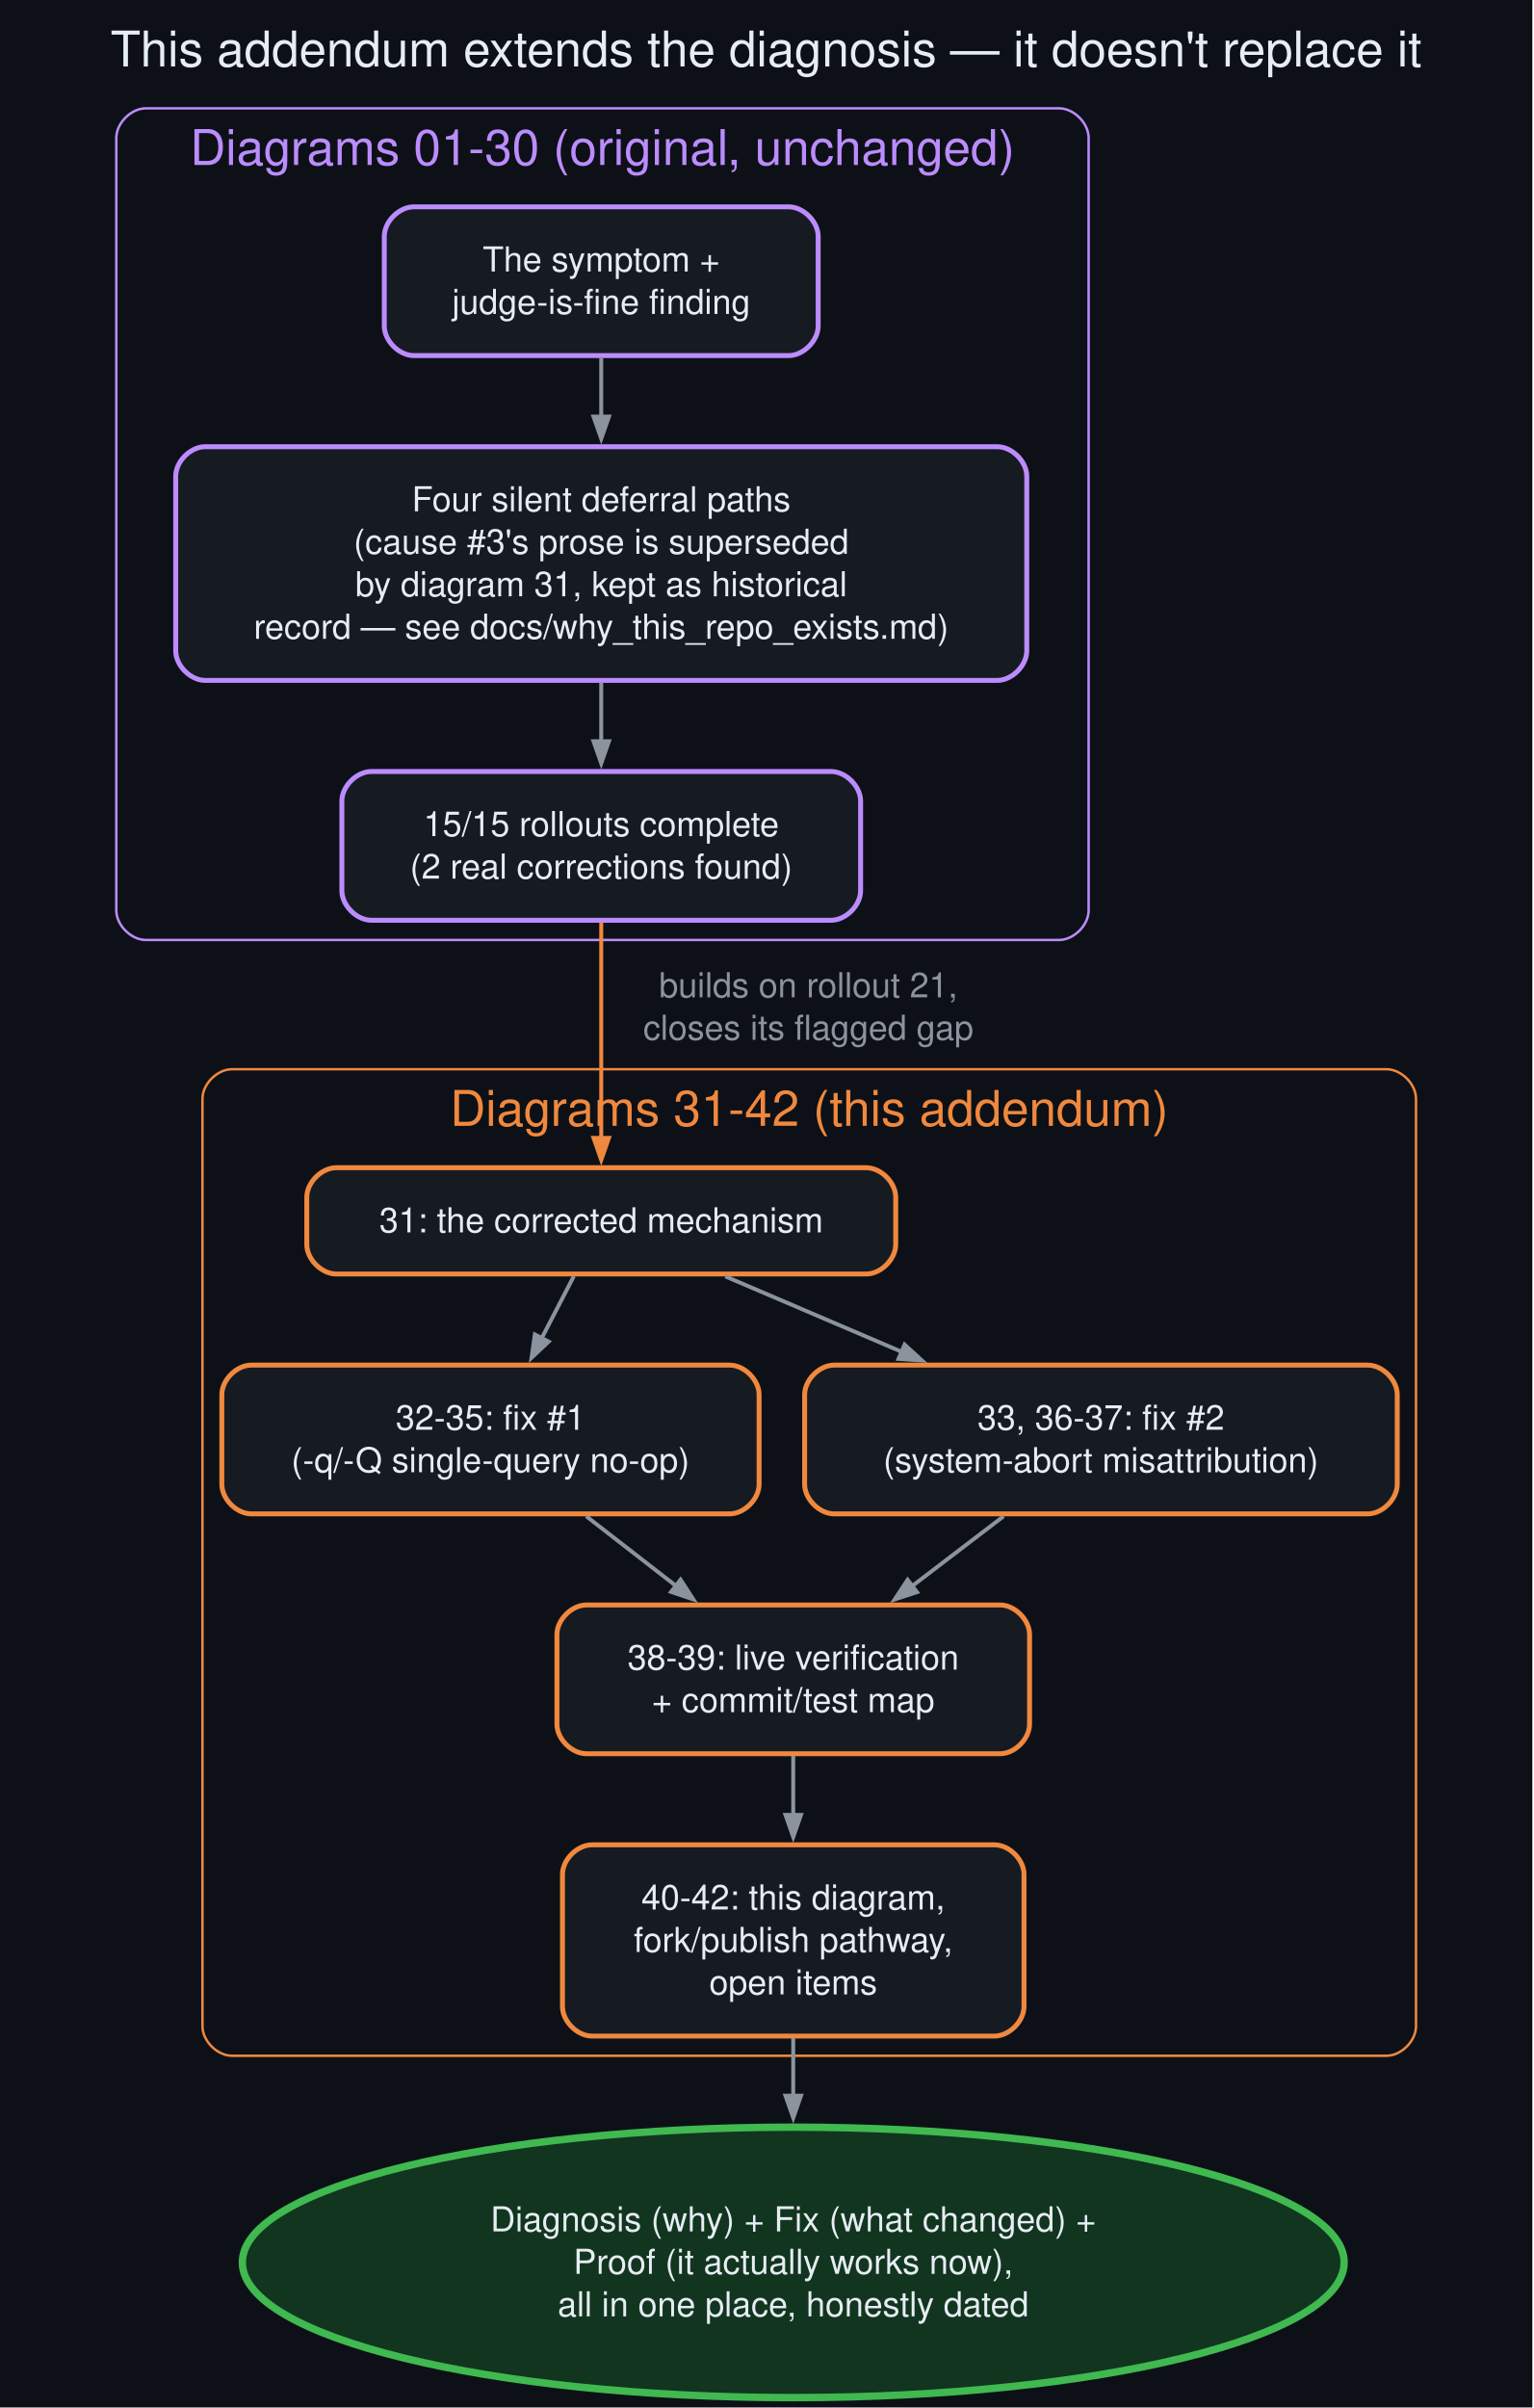
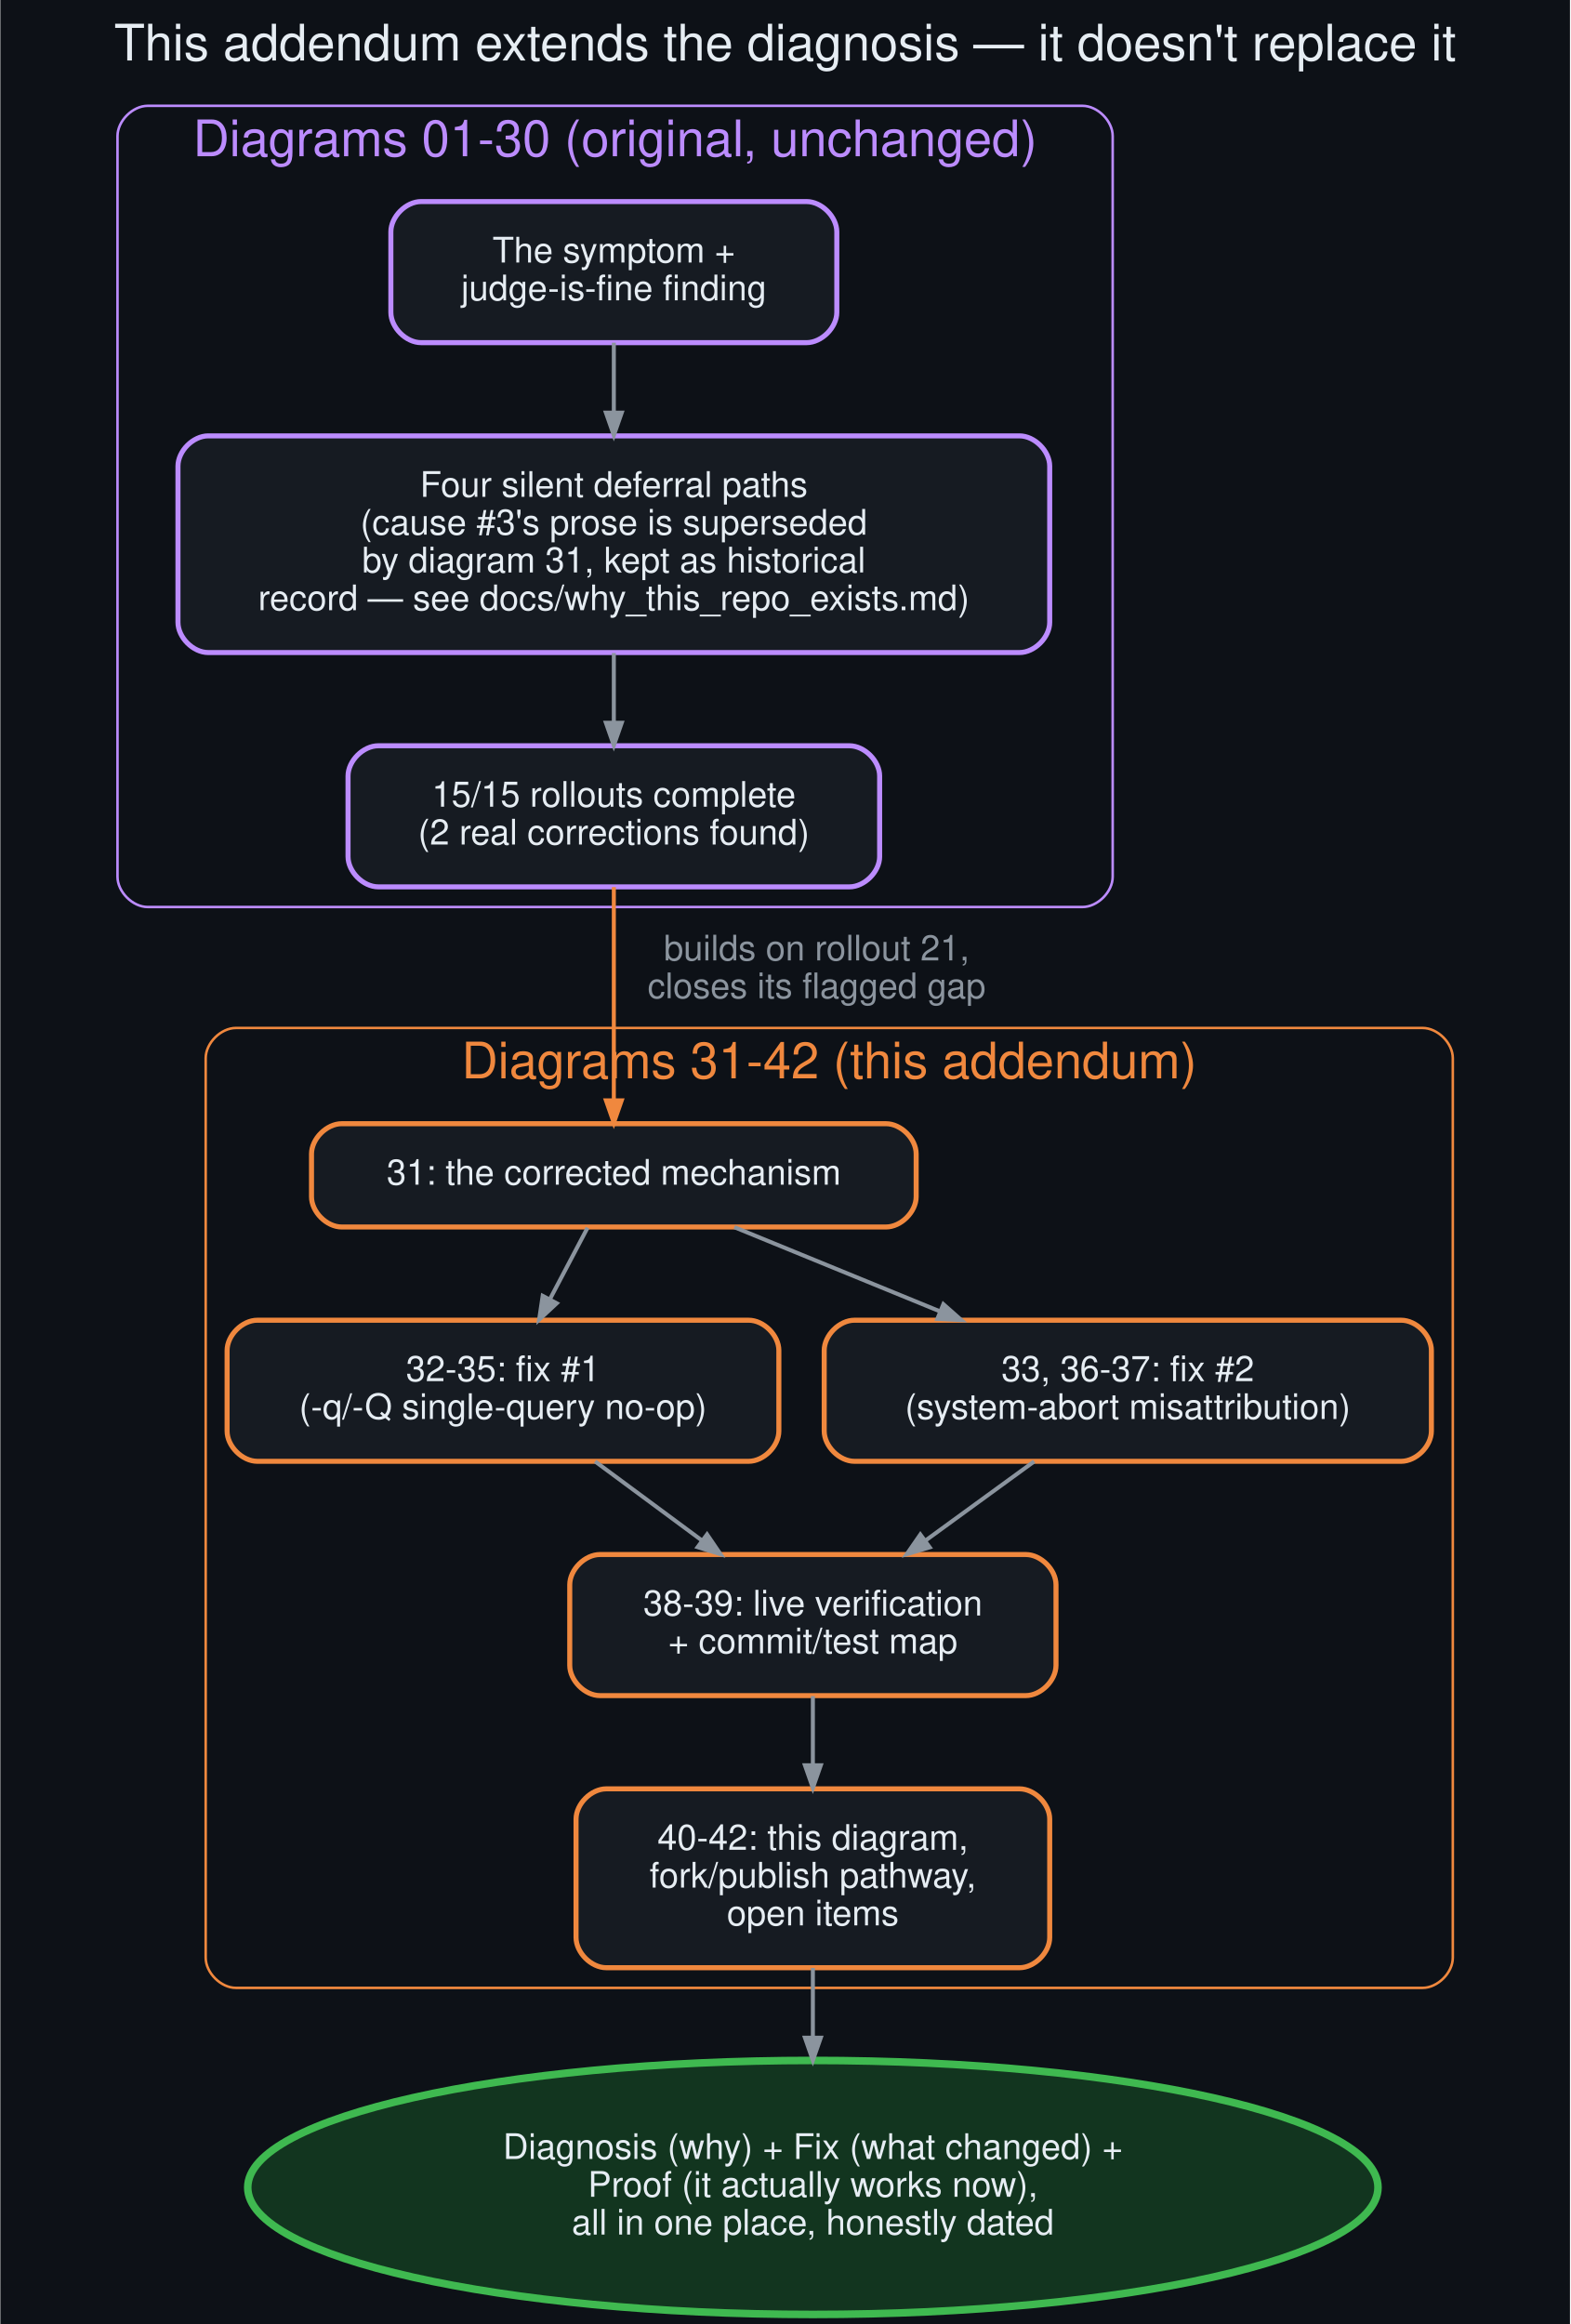
- <svg xmlns="http://www.w3.org/2000/svg" width="623pt" height="978pt" viewBox="0.00 0.00 623.00 978.00">
-   <g id="graph0" class="graph" transform="scale(1 1) rotate(0) translate(4 973.78)">
-     <polygon fill="#0d1117" stroke="none" points="-4,4 -4,-973.78 618.5,-973.78 618.5,4 -4,4" />
-     <text xml:space="preserve" text-anchor="middle" x="307.25" y="-946.78" font-family="Helvetica,sans-Serif" font-size="20.00" fill="#e6edf3">This addendum extends the diagnosis — it doesn't replace it</text>
+ <svg xmlns="http://www.w3.org/2000/svg" width="623pt" height="922pt" viewBox="0.00 0.00 623.00 922.41">
+   <g id="graph0" class="graph" transform="scale(1 1) rotate(0) translate(4 918.41)">
+     <polygon fill="#0d1117" stroke="transparent" points="-4,4 -4,-918.41 619,-918.41 619,4 -4,4" />
+     <text text-anchor="middle" x="307.5" y="-894.41" font-family="Helvetica,sans-Serif" font-size="20.00" fill="#e6edf3">This addendum extends the diagnosis — it doesn't replace it</text>
    <g id="clust1" class="cluster">
-       <path fill="#0d1117" stroke="#bc8cff" d="M55.25,-592.02C55.25,-592.02 426.25,-592.02 426.25,-592.02 432.25,-592.02 438.25,-598.02 438.25,-604.02 438.25,-604.02 438.25,-917.78 438.25,-917.78 438.25,-923.78 432.25,-929.78 426.25,-929.78 426.25,-929.78 55.25,-929.78 55.25,-929.78 49.25,-929.78 43.25,-923.78 43.25,-917.78 43.25,-917.78 43.25,-604.02 43.25,-604.02 43.25,-598.02 49.25,-592.02 55.25,-592.02" />
-       <text xml:space="preserve" text-anchor="middle" x="240.75" y="-906.78" font-family="Helvetica,sans-Serif" font-size="20.00" fill="#bc8cff">Diagrams 01-30 (original, unchanged)</text>
+       <path fill="#0d1117" stroke="#bc8cff" d="M54.5,-558.41C54.5,-558.41 425.5,-558.41 425.5,-558.41 431.5,-558.41 437.5,-564.41 437.5,-570.41 437.5,-570.41 437.5,-864.41 437.5,-864.41 437.5,-870.41 431.5,-876.41 425.5,-876.41 425.5,-876.41 54.5,-876.41 54.5,-876.41 48.5,-876.41 42.5,-870.41 42.5,-864.41 42.5,-864.41 42.5,-570.41 42.5,-570.41 42.5,-564.41 48.5,-558.41 54.5,-558.41" />
+       <text text-anchor="middle" x="240" y="-856.41" font-family="Helvetica,sans-Serif" font-size="20.00" fill="#bc8cff">Diagrams 01-30 (original, unchanged)</text>
    </g>
    <g id="clust2" class="cluster">
-       <path fill="#0d1117" stroke="#f0883e" d="M90.25,-138.84C90.25,-138.84 559.25,-138.84 559.25,-138.84 565.25,-138.84 571.25,-144.84 571.25,-150.84 571.25,-150.84 571.25,-527.52 571.25,-527.52 571.25,-533.52 565.25,-539.52 559.25,-539.52 559.25,-539.52 90.25,-539.52 90.25,-539.52 84.25,-539.52 78.25,-533.52 78.25,-527.52 78.25,-527.52 78.25,-150.84 78.25,-150.84 78.25,-144.84 84.25,-138.84 90.25,-138.84" />
-       <text xml:space="preserve" text-anchor="middle" x="324.75" y="-516.52" font-family="Helvetica,sans-Serif" font-size="20.00" fill="#f0883e">Diagrams 31-42 (this addendum)</text>
+       <path fill="#0d1117" stroke="#f0883e" d="M89.5,-129.41C89.5,-129.41 560.5,-129.41 560.5,-129.41 566.5,-129.41 572.5,-135.41 572.5,-141.41 572.5,-141.41 572.5,-498.41 572.5,-498.41 572.5,-504.41 566.5,-510.41 560.5,-510.41 560.5,-510.41 89.5,-510.41 89.5,-510.41 83.5,-510.41 77.5,-504.41 77.5,-498.41 77.5,-498.41 77.5,-141.41 77.5,-141.41 77.5,-135.41 83.5,-129.41 89.5,-129.41" />
+       <text text-anchor="middle" x="325" y="-490.41" font-family="Helvetica,sans-Serif" font-size="20.00" fill="#f0883e">Diagrams 31-42 (this addendum)</text>
    </g>
    <g id="node1" class="node">
-       <path fill="#161b22" stroke="#bc8cff" stroke-width="2" d="M316.38,-889.78C316.38,-889.78 164.12,-889.78 164.12,-889.78 158.12,-889.78 152.12,-883.78 152.12,-877.78 152.12,-877.78 152.12,-841.36 152.12,-841.36 152.12,-835.36 158.12,-829.36 164.12,-829.36 164.12,-829.36 316.38,-829.36 316.38,-829.36 322.38,-829.36 328.38,-835.36 328.38,-841.36 328.38,-841.36 328.38,-877.78 328.38,-877.78 328.38,-883.78 322.38,-889.78 316.38,-889.78" />
-       <text xml:space="preserve" text-anchor="middle" x="240.25" y="-863.52" font-family="Helvetica,sans-Serif" font-size="14.00" fill="#e6edf3">The symptom +</text>
-       <text xml:space="preserve" text-anchor="middle" x="240.25" y="-846.27" font-family="Helvetica,sans-Serif" font-size="14.00" fill="#e6edf3">judge-is-fine finding</text>
+       <path fill="#161b22" stroke="#bc8cff" stroke-width="2" d="M316,-838.41C316,-838.41 163,-838.41 163,-838.41 157,-838.41 151,-832.41 151,-826.41 151,-826.41 151,-794.41 151,-794.41 151,-788.41 157,-782.41 163,-782.41 163,-782.41 316,-782.41 316,-782.41 322,-782.41 328,-788.41 328,-794.41 328,-794.41 328,-826.41 328,-826.41 328,-832.41 322,-838.41 316,-838.41" />
+       <text text-anchor="middle" x="239.5" y="-814.21" font-family="Helvetica,sans-Serif" font-size="14.00" fill="#e6edf3">The symptom +</text>
+       <text text-anchor="middle" x="239.5" y="-799.21" font-family="Helvetica,sans-Serif" font-size="14.00" fill="#e6edf3">judge-is-fine finding</text>
    </g>
    <g id="node2" class="node">
-       <path fill="#161b22" stroke="#bc8cff" stroke-width="2" d="M401.12,-792.36C401.12,-792.36 79.38,-792.36 79.38,-792.36 73.38,-792.36 67.38,-786.36 67.38,-780.36 67.38,-780.36 67.38,-709.44 67.38,-709.44 67.38,-703.44 73.38,-697.44 79.38,-697.44 79.38,-697.44 401.12,-697.44 401.12,-697.44 407.12,-697.44 413.12,-703.44 413.12,-709.44 413.12,-709.44 413.12,-780.36 413.12,-780.36 413.12,-786.36 407.12,-792.36 401.12,-792.36" />
-       <text xml:space="preserve" text-anchor="middle" x="240.25" y="-766.1" font-family="Helvetica,sans-Serif" font-size="14.00" fill="#e6edf3">Four silent deferral paths</text>
-       <text xml:space="preserve" text-anchor="middle" x="240.25" y="-748.85" font-family="Helvetica,sans-Serif" font-size="14.00" fill="#e6edf3">(cause #3's prose is superseded</text>
-       <text xml:space="preserve" text-anchor="middle" x="240.25" y="-731.6" font-family="Helvetica,sans-Serif" font-size="14.00" fill="#e6edf3">by diagram 31, kept as historical</text>
-       <text xml:space="preserve" text-anchor="middle" x="240.25" y="-714.35" font-family="Helvetica,sans-Serif" font-size="14.00" fill="#e6edf3">record — see docs/why_this_repo_exists.md)</text>
+       <path fill="#161b22" stroke="#bc8cff" stroke-width="2" d="M400.5,-745.41C400.5,-745.41 78.5,-745.41 78.5,-745.41 72.5,-745.41 66.5,-739.41 66.5,-733.41 66.5,-733.41 66.5,-671.41 66.5,-671.41 66.5,-665.41 72.5,-659.41 78.5,-659.41 78.5,-659.41 400.5,-659.41 400.5,-659.41 406.5,-659.41 412.5,-665.41 412.5,-671.41 412.5,-671.41 412.5,-733.41 412.5,-733.41 412.5,-739.41 406.5,-745.41 400.5,-745.41" />
+       <text text-anchor="middle" x="239.5" y="-721.21" font-family="Helvetica,sans-Serif" font-size="14.00" fill="#e6edf3">Four silent deferral paths</text>
+       <text text-anchor="middle" x="239.5" y="-706.21" font-family="Helvetica,sans-Serif" font-size="14.00" fill="#e6edf3">(cause #3's prose is superseded</text>
+       <text text-anchor="middle" x="239.5" y="-691.21" font-family="Helvetica,sans-Serif" font-size="14.00" fill="#e6edf3">by diagram 31, kept as historical</text>
+       <text text-anchor="middle" x="239.5" y="-676.21" font-family="Helvetica,sans-Serif" font-size="14.00" fill="#e6edf3">record — see docs/why_this_repo_exists.md)</text>
    </g>
    <g id="edge1" class="edge">
-       <path fill="none" stroke="#8b949e" stroke-width="1.6" d="M240.25,-828.38C240.25,-820.94 240.25,-812.72 240.25,-804.43" />
-       <polygon fill="#8b949e" stroke="#8b949e" stroke-width="1.6" points="243.4,-804.59 240.25,-795.59 237.1,-804.59 243.4,-804.59" />
+       <path fill="none" stroke="#8b949e" stroke-width="1.6" d="M239.5,-782.39C239.5,-773.93 239.5,-764.29 239.5,-754.73" />
+       <polygon fill="#8b949e" stroke="#8b949e" stroke-width="1.6" points="242.65,-754.63 239.5,-745.63 236.35,-754.63 242.65,-754.63" />
    </g>
    <g id="node3" class="node">
-       <path fill="#161b22" stroke="#bc8cff" stroke-width="2" d="M333.62,-660.44C333.62,-660.44 146.88,-660.44 146.88,-660.44 140.88,-660.44 134.88,-654.44 134.88,-648.44 134.88,-648.44 134.88,-612.02 134.88,-612.02 134.88,-606.02 140.88,-600.02 146.88,-600.02 146.88,-600.02 333.62,-600.02 333.62,-600.02 339.62,-600.02 345.62,-606.02 345.62,-612.02 345.62,-612.02 345.62,-648.44 345.62,-648.44 345.62,-654.44 339.62,-660.44 333.62,-660.44" />
-       <text xml:space="preserve" text-anchor="middle" x="240.25" y="-634.18" font-family="Helvetica,sans-Serif" font-size="14.00" fill="#e6edf3">15/15 rollouts complete</text>
-       <text xml:space="preserve" text-anchor="middle" x="240.25" y="-616.93" font-family="Helvetica,sans-Serif" font-size="14.00" fill="#e6edf3">(2 real corrections found)</text>
+       <path fill="#161b22" stroke="#bc8cff" stroke-width="2" d="M333,-622.41C333,-622.41 146,-622.41 146,-622.41 140,-622.41 134,-616.41 134,-610.41 134,-610.41 134,-578.41 134,-578.41 134,-572.41 140,-566.41 146,-566.41 146,-566.41 333,-566.41 333,-566.41 339,-566.41 345,-572.41 345,-578.41 345,-578.41 345,-610.41 345,-610.41 345,-616.41 339,-622.41 333,-622.41" />
+       <text text-anchor="middle" x="239.5" y="-598.21" font-family="Helvetica,sans-Serif" font-size="14.00" fill="#e6edf3">15/15 rollouts complete</text>
+       <text text-anchor="middle" x="239.5" y="-583.21" font-family="Helvetica,sans-Serif" font-size="14.00" fill="#e6edf3">(2 real corrections found)</text>
    </g>
    <g id="edge2" class="edge">
-       <path fill="none" stroke="#8b949e" stroke-width="1.6" d="M240.25,-696.45C240.25,-688.54 240.25,-680.39 240.25,-672.65" />
-       <polygon fill="#8b949e" stroke="#8b949e" stroke-width="1.6" points="243.4,-672.72 240.25,-663.72 237.1,-672.72 243.4,-672.72" />
+       <path fill="none" stroke="#8b949e" stroke-width="1.6" d="M239.5,-659.21C239.5,-650.14 239.5,-640.62 239.5,-631.79" />
+       <polygon fill="#8b949e" stroke="#8b949e" stroke-width="1.6" points="242.65,-631.53 239.5,-622.53 236.35,-631.53 242.65,-631.53" />
    </g>
    <g id="node4" class="node">
-       <path fill="#161b22" stroke="#f0883e" stroke-width="2" d="M347.88,-499.52C347.88,-499.52 132.62,-499.52 132.62,-499.52 126.62,-499.52 120.63,-493.52 120.63,-487.52 120.63,-487.52 120.63,-468.35 120.63,-468.35 120.63,-462.35 126.63,-456.35 132.62,-456.35 132.62,-456.35 347.88,-456.35 347.88,-456.35 353.88,-456.35 359.88,-462.35 359.88,-468.35 359.88,-468.35 359.88,-487.52 359.88,-487.52 359.88,-493.52 353.88,-499.52 347.88,-499.52" />
-       <text xml:space="preserve" text-anchor="middle" x="240.25" y="-473.26" font-family="Helvetica,sans-Serif" font-size="14.00" fill="#e6edf3">31: the corrected mechanism</text>
+       <path fill="#161b22" stroke="#f0883e" stroke-width="2" d="M347.5,-472.41C347.5,-472.41 131.5,-472.41 131.5,-472.41 125.5,-472.41 119.5,-466.41 119.5,-460.41 119.5,-460.41 119.5,-443.41 119.5,-443.41 119.5,-437.41 125.5,-431.41 131.5,-431.41 131.5,-431.41 347.5,-431.41 347.5,-431.41 353.5,-431.41 359.5,-437.41 359.5,-443.41 359.5,-443.41 359.5,-460.41 359.5,-460.41 359.5,-466.41 353.5,-472.41 347.5,-472.41" />
+       <text text-anchor="middle" x="239.5" y="-448.21" font-family="Helvetica,sans-Serif" font-size="14.00" fill="#e6edf3">31: the corrected mechanism</text>
    </g>
    <g id="edge3" class="edge">
-       <path fill="none" stroke="#f0883e" stroke-width="1.6" d="M240.25,-599.18C240.25,-573.77 240.25,-537.45 240.25,-511.39" />
-       <polygon fill="#f0883e" stroke="#f0883e" stroke-width="1.6" points="243.4,-511.63 240.25,-502.63 237.1,-511.63 243.4,-511.63" />
-       <text xml:space="preserve" text-anchor="middle" x="320.5" y="-568.72" font-family="Helvetica,sans-Serif" font-size="14.00" fill="#8b949e">  builds on rollout 21,</text>
-       <text xml:space="preserve" text-anchor="middle" x="320.5" y="-551.47" font-family="Helvetica,sans-Serif" font-size="14.00" fill="#8b949e">  closes its flagged gap</text>
+       <path fill="none" stroke="#f0883e" stroke-width="1.6" d="M239.5,-566.32C239.5,-542.1 239.5,-506.71 239.5,-481.93" />
+       <polygon fill="#f0883e" stroke="#f0883e" stroke-width="1.6" points="242.65,-481.67 239.5,-472.67 236.35,-481.67 242.65,-481.67" />
+       <text text-anchor="middle" x="320" y="-537.21" font-family="Helvetica,sans-Serif" font-size="14.00" fill="#8b949e">  builds on rollout 21,</text>
+       <text text-anchor="middle" x="320" y="-522.21" font-family="Helvetica,sans-Serif" font-size="14.00" fill="#8b949e">  closes its flagged gap</text>
    </g>
    <g id="node5" class="node">
-       <path fill="#161b22" stroke="#f0883e" stroke-width="2" d="M292.38,-419.35C292.38,-419.35 98.12,-419.35 98.12,-419.35 92.12,-419.35 86.12,-413.35 86.12,-407.35 86.12,-407.35 86.12,-370.93 86.12,-370.93 86.12,-364.93 92.12,-358.93 98.12,-358.93 98.12,-358.93 292.38,-358.93 292.38,-358.93 298.38,-358.93 304.38,-364.93 304.38,-370.93 304.38,-370.93 304.38,-407.35 304.38,-407.35 304.38,-413.35 298.38,-419.35 292.38,-419.35" />
-       <text xml:space="preserve" text-anchor="middle" x="195.25" y="-393.09" font-family="Helvetica,sans-Serif" font-size="14.00" fill="#e6edf3">32-35: fix #1</text>
-       <text xml:space="preserve" text-anchor="middle" x="195.25" y="-375.84" font-family="Helvetica,sans-Serif" font-size="14.00" fill="#e6edf3">(-q/-Q single-query no-op)</text>
+       <path fill="#161b22" stroke="#f0883e" stroke-width="2" d="M293,-394.41C293,-394.41 98,-394.41 98,-394.41 92,-394.41 86,-388.41 86,-382.41 86,-382.41 86,-350.41 86,-350.41 86,-344.41 92,-338.41 98,-338.41 98,-338.41 293,-338.41 293,-338.41 299,-338.41 305,-344.41 305,-350.41 305,-350.41 305,-382.41 305,-382.41 305,-388.41 299,-394.41 293,-394.41" />
+       <text text-anchor="middle" x="195.5" y="-370.21" font-family="Helvetica,sans-Serif" font-size="14.00" fill="#e6edf3">32-35: fix #1</text>
+       <text text-anchor="middle" x="195.5" y="-355.21" font-family="Helvetica,sans-Serif" font-size="14.00" fill="#e6edf3">(-q/-Q single-query no-op)</text>
    </g>
    <g id="edge4" class="edge">
-       <path fill="none" stroke="#8b949e" stroke-width="1.6" d="M229.13,-455.48C225.16,-447.83 220.55,-438.95 216.04,-430.24" />
-       <polygon fill="#8b949e" stroke="#8b949e" stroke-width="1.6" points="218.88,-428.88 211.94,-422.34 213.29,-431.78 218.88,-428.88" />
+       <path fill="none" stroke="#8b949e" stroke-width="1.6" d="M229.07,-431.12C224.59,-422.61 219.2,-412.39 214.07,-402.65" />
+       <polygon fill="#8b949e" stroke="#8b949e" stroke-width="1.6" points="216.83,-401.13 209.85,-394.64 211.26,-404.07 216.83,-401.13" />
    </g>
    <g id="node6" class="node">
-       <path fill="#161b22" stroke="#f0883e" stroke-width="2" d="M551.62,-419.35C551.62,-419.35 334.88,-419.35 334.88,-419.35 328.88,-419.35 322.88,-413.35 322.88,-407.35 322.88,-407.35 322.88,-370.93 322.88,-370.93 322.88,-364.93 328.88,-358.93 334.88,-358.93 334.88,-358.93 551.62,-358.93 551.62,-358.93 557.62,-358.93 563.62,-364.93 563.62,-370.93 563.62,-370.93 563.62,-407.35 563.62,-407.35 563.62,-413.35 557.62,-419.35 551.62,-419.35" />
-       <text xml:space="preserve" text-anchor="middle" x="443.25" y="-393.09" font-family="Helvetica,sans-Serif" font-size="14.00" fill="#e6edf3">33, 36-37: fix #2</text>
-       <text xml:space="preserve" text-anchor="middle" x="443.25" y="-375.84" font-family="Helvetica,sans-Serif" font-size="14.00" fill="#e6edf3">(system-abort misattribution)</text>
+       <path fill="#161b22" stroke="#f0883e" stroke-width="2" d="M552,-394.41C552,-394.41 335,-394.41 335,-394.41 329,-394.41 323,-388.41 323,-382.41 323,-382.41 323,-350.41 323,-350.41 323,-344.41 329,-338.41 335,-338.41 335,-338.41 552,-338.41 552,-338.41 558,-338.41 564,-344.41 564,-350.41 564,-350.41 564,-382.41 564,-382.41 564,-388.41 558,-394.41 552,-394.41" />
+       <text text-anchor="middle" x="443.5" y="-370.21" font-family="Helvetica,sans-Serif" font-size="14.00" fill="#e6edf3">33, 36-37: fix #2</text>
+       <text text-anchor="middle" x="443.5" y="-355.21" font-family="Helvetica,sans-Serif" font-size="14.00" fill="#e6edf3">(system-abort misattribution)</text>
    </g>
    <g id="edge5" class="edge">
-       <path fill="none" stroke="#8b949e" stroke-width="1.6" d="M290.69,-455.37C312.37,-446.1 338.25,-435.04 362.49,-424.67" />
-       <polygon fill="#8b949e" stroke="#8b949e" stroke-width="1.6" points="363.49,-427.67 370.53,-421.24 361.01,-421.88 363.49,-427.67" />
+       <path fill="none" stroke="#8b949e" stroke-width="1.6" d="M287.33,-431.33C311.66,-421.37 341.79,-409.04 369.07,-397.87" />
+       <polygon fill="#8b949e" stroke="#8b949e" stroke-width="1.6" points="370.3,-400.77 377.44,-394.45 367.92,-394.94 370.3,-400.77" />
    </g>
    <g id="node7" class="node">
-       <path fill="#161b22" stroke="#f0883e" stroke-width="2" d="M402.25,-321.93C402.25,-321.93 234.25,-321.93 234.25,-321.93 228.25,-321.93 222.25,-315.93 222.25,-309.93 222.25,-309.93 222.25,-273.51 222.25,-273.51 222.25,-267.51 228.25,-261.51 234.25,-261.51 234.25,-261.51 402.25,-261.51 402.25,-261.51 408.25,-261.51 414.25,-267.51 414.25,-273.51 414.25,-273.51 414.25,-309.93 414.25,-309.93 414.25,-315.93 408.25,-321.93 402.25,-321.93" />
-       <text xml:space="preserve" text-anchor="middle" x="318.25" y="-295.67" font-family="Helvetica,sans-Serif" font-size="14.00" fill="#e6edf3">38-39: live verification</text>
-       <text xml:space="preserve" text-anchor="middle" x="318.25" y="-278.42" font-family="Helvetica,sans-Serif" font-size="14.00" fill="#e6edf3">+ commit/test map</text>
+       <path fill="#161b22" stroke="#f0883e" stroke-width="2" d="M403,-301.41C403,-301.41 234,-301.41 234,-301.41 228,-301.41 222,-295.41 222,-289.41 222,-289.41 222,-257.41 222,-257.41 222,-251.41 228,-245.41 234,-245.41 234,-245.41 403,-245.41 403,-245.41 409,-245.41 415,-251.41 415,-257.41 415,-257.41 415,-289.41 415,-289.41 415,-295.41 409,-301.41 403,-301.41" />
+       <text text-anchor="middle" x="318.5" y="-277.21" font-family="Helvetica,sans-Serif" font-size="14.00" fill="#e6edf3">38-39: live verification</text>
+       <text text-anchor="middle" x="318.5" y="-262.21" font-family="Helvetica,sans-Serif" font-size="14.00" fill="#e6edf3">+ commit/test map</text>
    </g>
    <g id="edge6" class="edge">
-       <path fill="none" stroke="#8b949e" stroke-width="1.6" d="M234.17,-357.95C245.83,-348.9 258.76,-338.87 270.91,-329.45" />
-       <polygon fill="#8b949e" stroke="#8b949e" stroke-width="1.6" points="272.49,-332.21 277.67,-324.2 268.63,-327.23 272.49,-332.21" />
+       <path fill="none" stroke="#8b949e" stroke-width="1.6" d="M232.07,-338.35C245.34,-328.54 260.46,-317.35 274.31,-307.1" />
+       <polygon fill="#8b949e" stroke="#8b949e" stroke-width="1.6" points="276.5,-309.4 281.86,-301.52 272.75,-304.34 276.5,-309.4" />
    </g>
    <g id="edge7" class="edge">
-       <path fill="none" stroke="#8b949e" stroke-width="1.6" d="M403.7,-357.95C391.84,-348.9 378.71,-338.87 366.36,-329.45" />
-       <polygon fill="#8b949e" stroke="#8b949e" stroke-width="1.6" points="368.53,-327.14 359.47,-324.19 364.71,-332.15 368.53,-327.14" />
+       <path fill="none" stroke="#8b949e" stroke-width="1.6" d="M406.33,-338.35C392.85,-328.54 377.48,-317.35 363.4,-307.1" />
+       <polygon fill="#8b949e" stroke="#8b949e" stroke-width="1.6" points="364.87,-304.27 355.74,-301.52 361.16,-309.36 364.87,-304.27" />
    </g>
    <g id="node8" class="node">
-       <path fill="#161b22" stroke="#f0883e" stroke-width="2" d="M400,-224.51C400,-224.51 236.5,-224.51 236.5,-224.51 230.5,-224.51 224.5,-218.51 224.5,-212.51 224.5,-212.51 224.5,-158.84 224.5,-158.84 224.5,-152.84 230.5,-146.84 236.5,-146.84 236.5,-146.84 400,-146.84 400,-146.84 406,-146.84 412,-152.84 412,-158.84 412,-158.84 412,-212.51 412,-212.51 412,-218.51 406,-224.51 400,-224.51" />
-       <text xml:space="preserve" text-anchor="middle" x="318.25" y="-198.25" font-family="Helvetica,sans-Serif" font-size="14.00" fill="#e6edf3">40-42: this diagram,</text>
-       <text xml:space="preserve" text-anchor="middle" x="318.25" y="-181" font-family="Helvetica,sans-Serif" font-size="14.00" fill="#e6edf3">fork/publish pathway,</text>
-       <text xml:space="preserve" text-anchor="middle" x="318.25" y="-163.75" font-family="Helvetica,sans-Serif" font-size="14.00" fill="#e6edf3">open items</text>
+       <path fill="#161b22" stroke="#f0883e" stroke-width="2" d="M400.5,-208.41C400.5,-208.41 236.5,-208.41 236.5,-208.41 230.5,-208.41 224.5,-202.41 224.5,-196.41 224.5,-196.41 224.5,-149.41 224.5,-149.41 224.5,-143.41 230.5,-137.41 236.5,-137.41 236.5,-137.41 400.5,-137.41 400.5,-137.41 406.5,-137.41 412.5,-143.41 412.5,-149.41 412.5,-149.41 412.5,-196.41 412.5,-196.41 412.5,-202.41 406.5,-208.41 400.5,-208.41" />
+       <text text-anchor="middle" x="318.5" y="-184.21" font-family="Helvetica,sans-Serif" font-size="14.00" fill="#e6edf3">40-42: this diagram,</text>
+       <text text-anchor="middle" x="318.5" y="-169.21" font-family="Helvetica,sans-Serif" font-size="14.00" fill="#e6edf3">fork/publish pathway,</text>
+       <text text-anchor="middle" x="318.5" y="-154.21" font-family="Helvetica,sans-Serif" font-size="14.00" fill="#e6edf3">open items</text>
    </g>
    <g id="edge8" class="edge">
-       <path fill="none" stroke="#8b949e" stroke-width="1.6" d="M318.25,-260.63C318.25,-253.04 318.25,-244.68 318.25,-236.4" />
-       <polygon fill="#8b949e" stroke="#8b949e" stroke-width="1.6" points="321.4,-236.67 318.25,-227.67 315.1,-236.67 321.4,-236.67" />
+       <path fill="none" stroke="#8b949e" stroke-width="1.6" d="M318.5,-245.23C318.5,-236.78 318.5,-227.23 318.5,-217.93" />
+       <polygon fill="#8b949e" stroke="#8b949e" stroke-width="1.6" points="321.65,-217.76 318.5,-208.76 315.35,-217.76 321.65,-217.76" />
    </g>
    <g id="node9" class="node">
-       <ellipse fill="#12351f" stroke="#3fb950" stroke-width="3" cx="318.25" cy="-54.92" rx="223.8" ry="54.92" />
-       <text xml:space="preserve" text-anchor="middle" x="318.25" y="-67.5" font-family="Helvetica,sans-Serif" font-size="14.00" fill="#e6edf3">Diagnosis (why) + Fix (what changed) +</text>
-       <text xml:space="preserve" text-anchor="middle" x="318.25" y="-50.25" font-family="Helvetica,sans-Serif" font-size="14.00" fill="#e6edf3">Proof (it actually works now),</text>
-       <text xml:space="preserve" text-anchor="middle" x="318.25" y="-33" font-family="Helvetica,sans-Serif" font-size="14.00" fill="#e6edf3">all in one place, honestly dated</text>
+       <ellipse fill="#12351f" stroke="#3fb950" stroke-width="3" cx="318.5" cy="-50.2" rx="224.31" ry="50.41" />
+       <text text-anchor="middle" x="318.5" y="-61.5" font-family="Helvetica,sans-Serif" font-size="14.00" fill="#e6edf3">Diagnosis (why) + Fix (what changed) +</text>
+       <text text-anchor="middle" x="318.5" y="-46.5" font-family="Helvetica,sans-Serif" font-size="14.00" fill="#e6edf3">Proof (it actually works now),</text>
+       <text text-anchor="middle" x="318.5" y="-31.5" font-family="Helvetica,sans-Serif" font-size="14.00" fill="#e6edf3">all in one place, honestly dated</text>
    </g>
    <g id="edge9" class="edge">
-       <path fill="none" stroke="#8b949e" stroke-width="1.6" d="M318.25,-146.05C318.25,-138.59 318.25,-130.59 318.25,-122.54" />
-       <polygon fill="#8b949e" stroke="#8b949e" stroke-width="1.6" points="321.4,-122.61 318.25,-113.61 315.1,-122.61 321.4,-122.61" />
+       <path fill="none" stroke="#8b949e" stroke-width="1.6" d="M318.5,-137.32C318.5,-128.66 318.5,-119.13 318.5,-109.67" />
+       <polygon fill="#8b949e" stroke="#8b949e" stroke-width="1.6" points="321.65,-109.64 318.5,-100.64 315.35,-109.64 321.65,-109.64" />
    </g>
  </g>
</svg>
